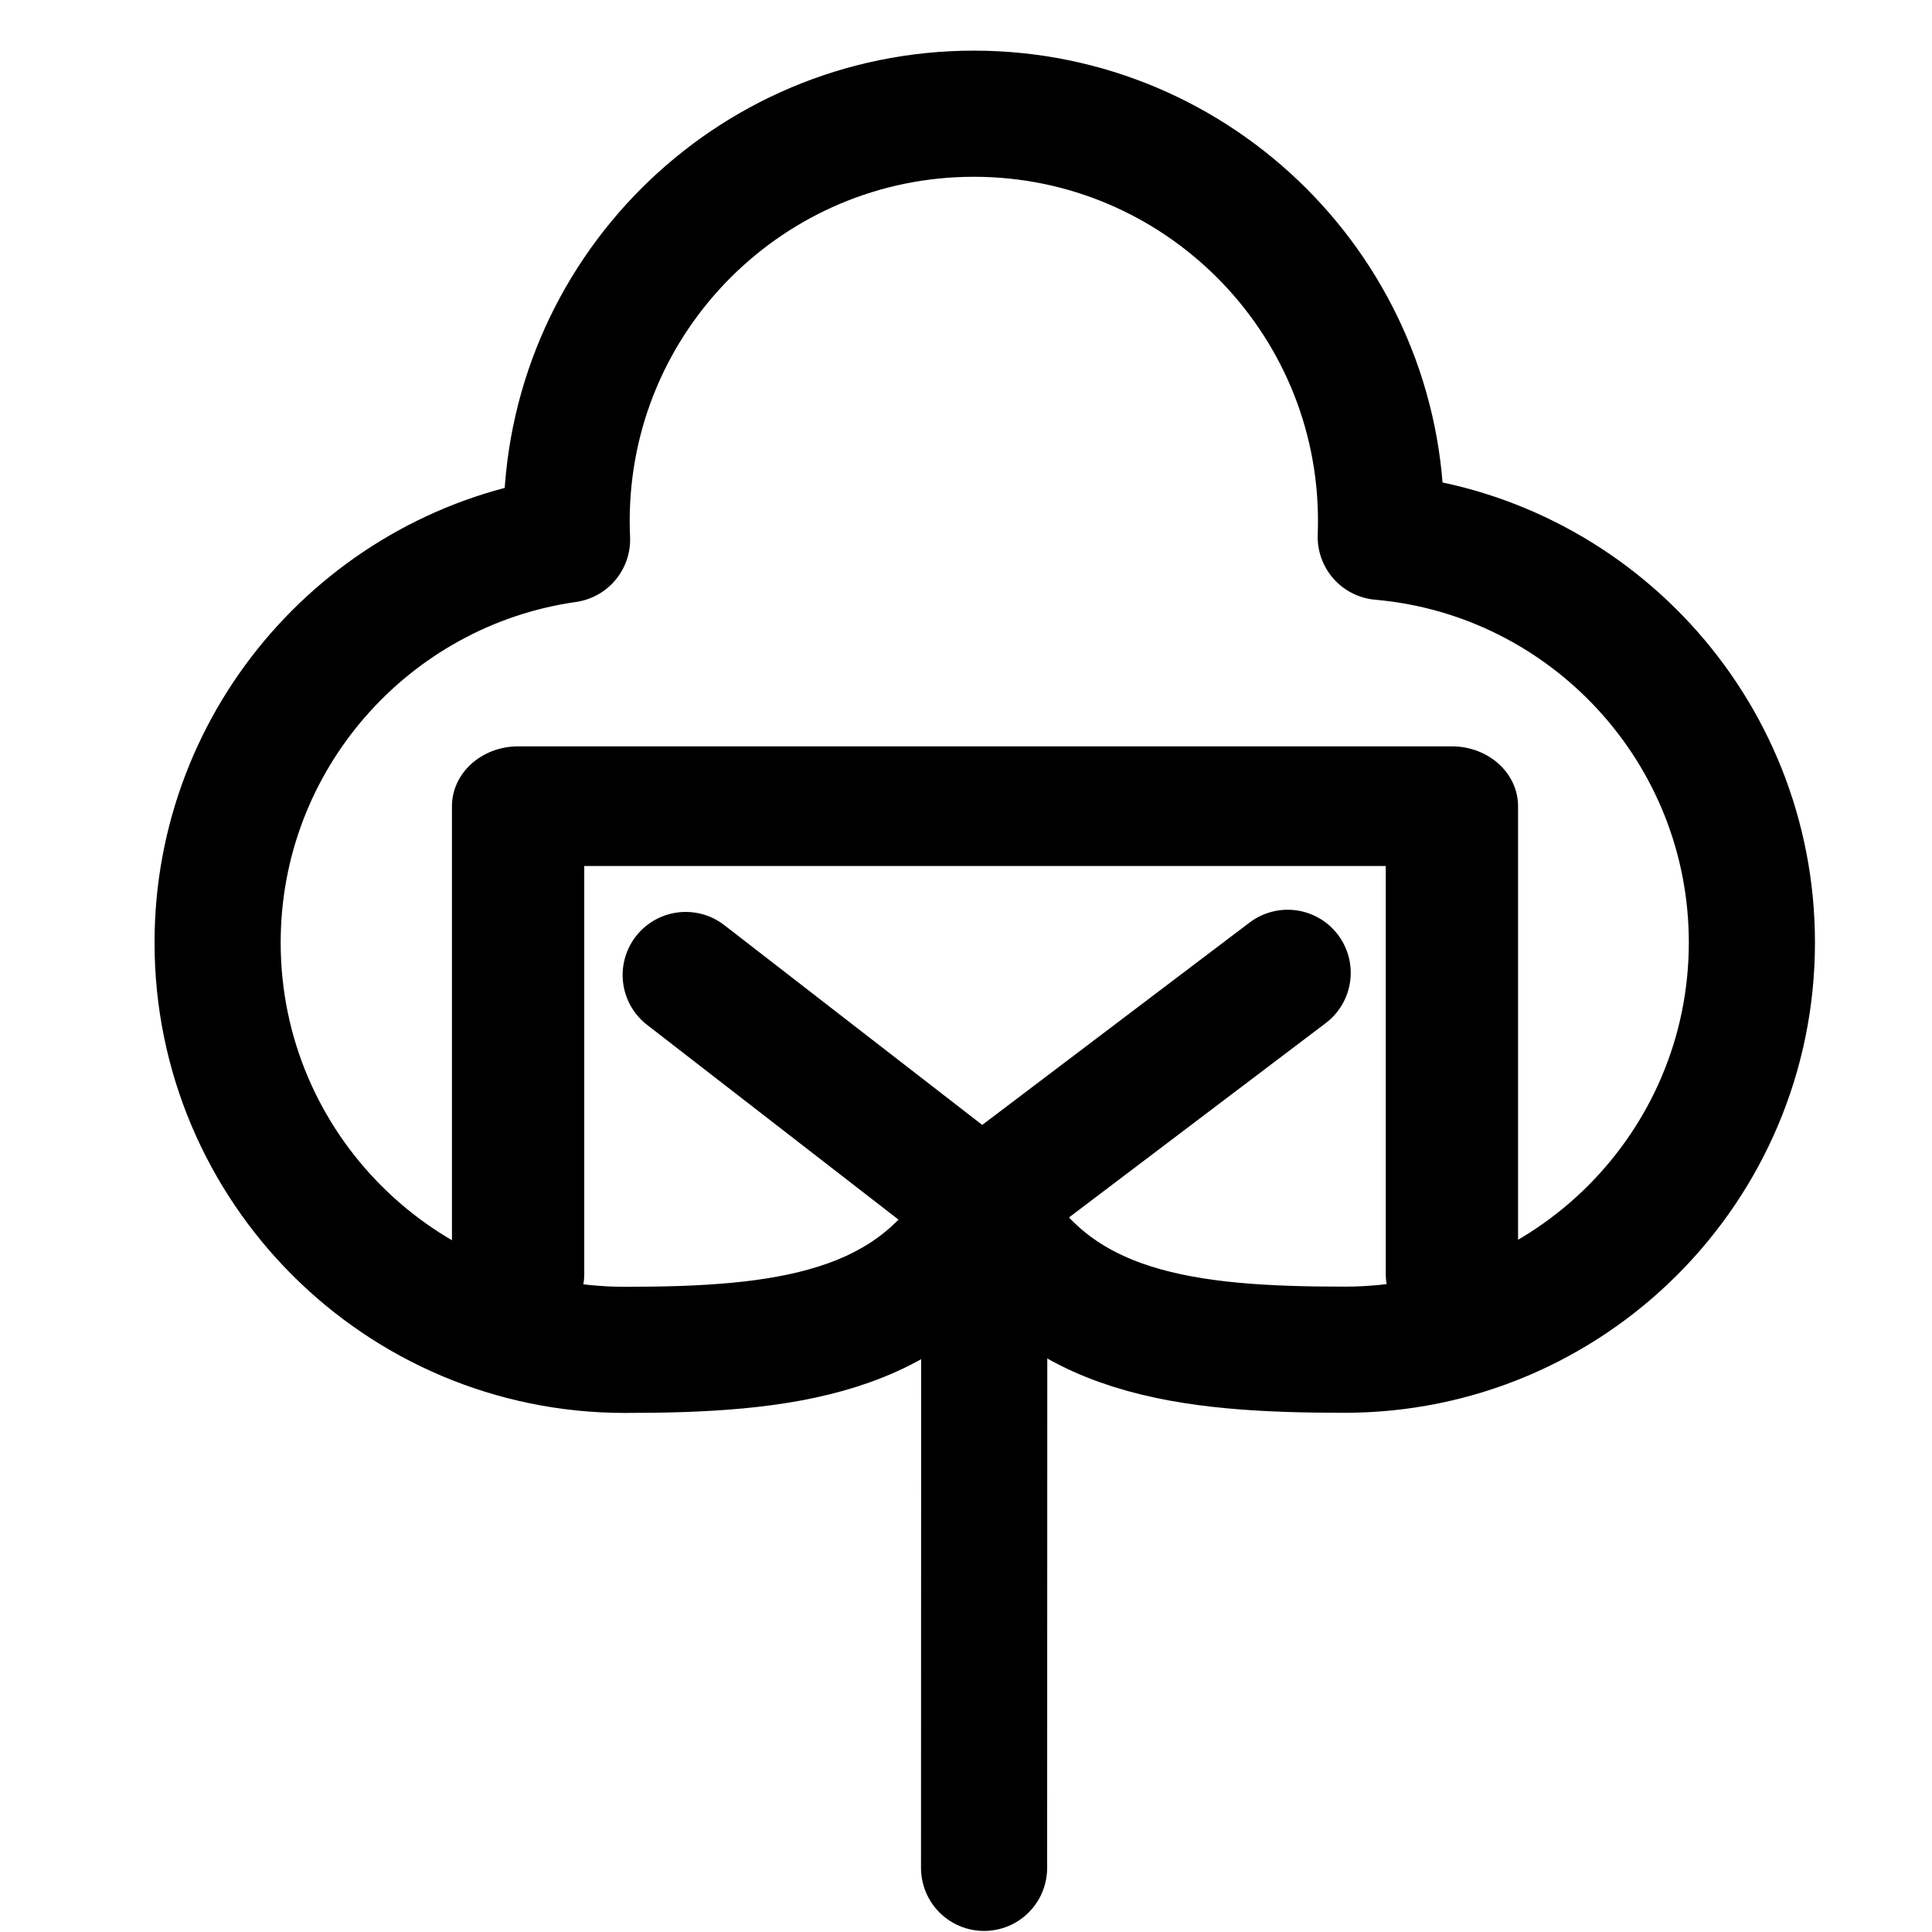
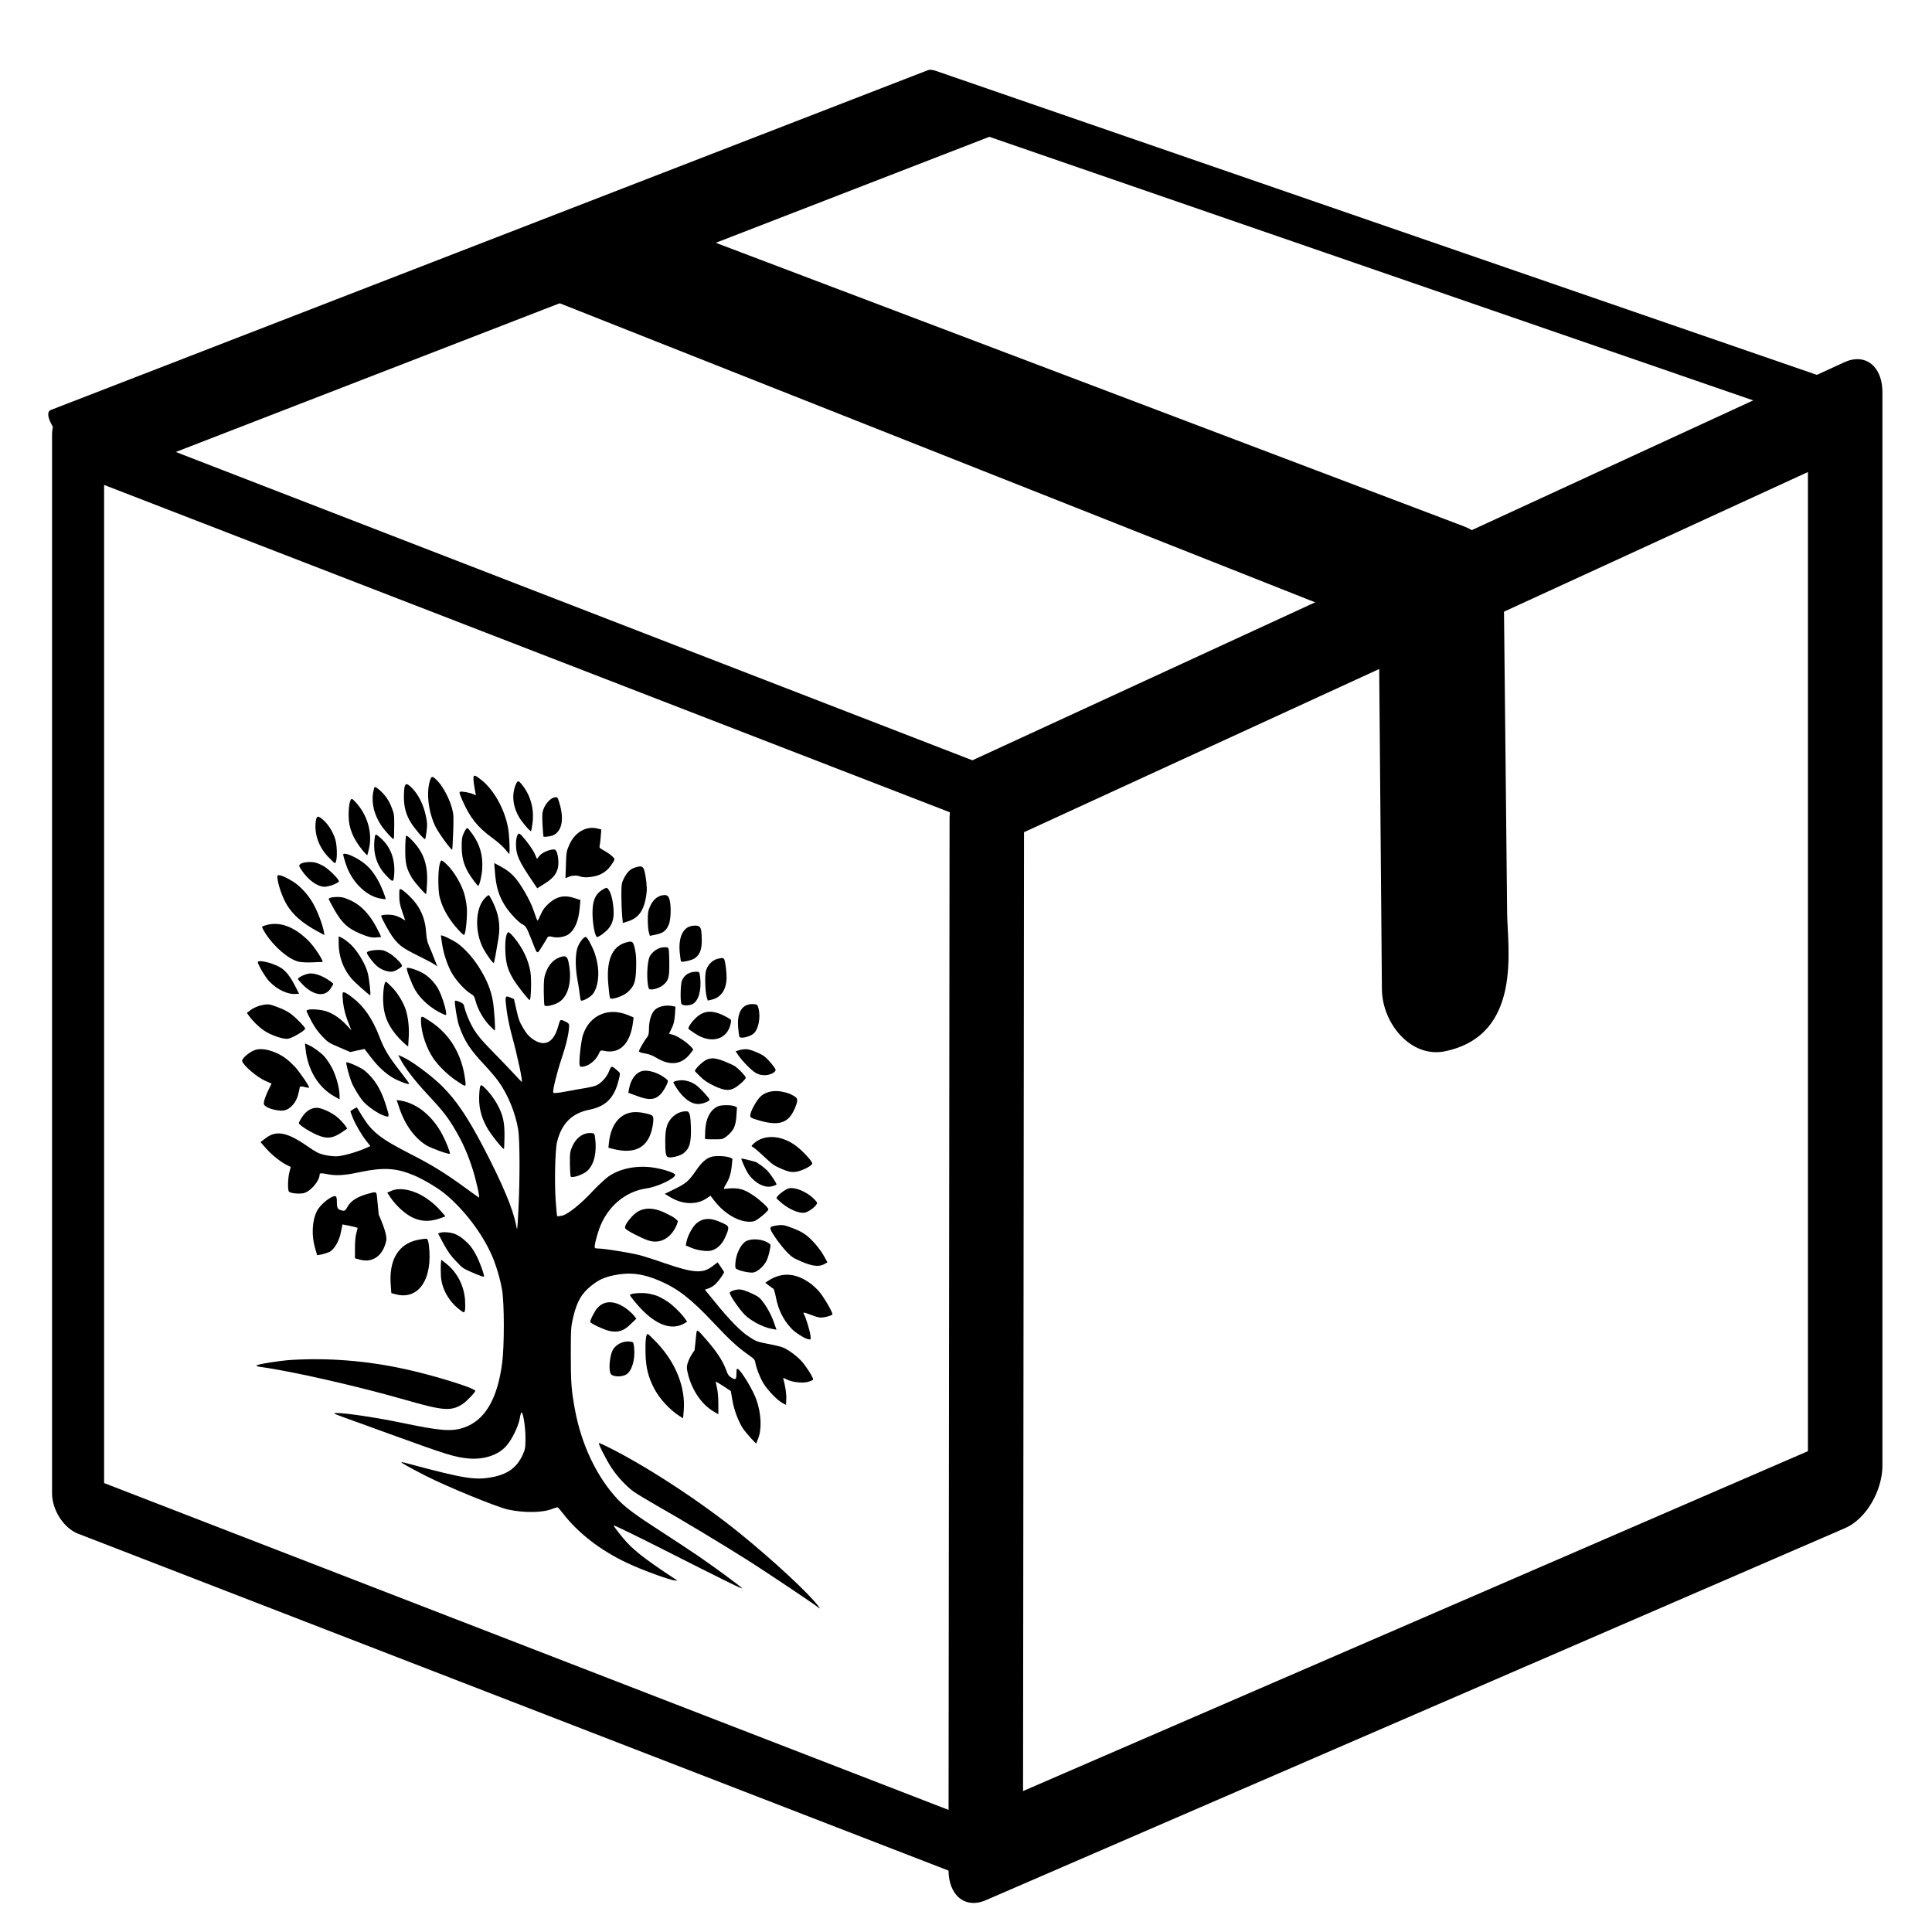
<svg xmlns="http://www.w3.org/2000/svg" width="100%" height="100%" viewBox="0 0 1080 1080" version="1.1" xml:space="preserve" style="fill-rule:evenodd;clip-rule:evenodd;stroke-linecap:round;stroke-linejoin:round;stroke-miterlimit:1.5;">
-   <g id="Logo">
-     <g transform="matrix(2.3553,0,0,2.13015,-1369.17,-1397.37)">
-       <path d="M704.282,990.406L704.282,867.558L925.911,867.558L925.911,990.406" style="fill:none;stroke:black;stroke-width:31.4px;" />
-     </g>
-     <g transform="matrix(2.74375,0,0,2.74375,-356.356,-2119.58)">
-       <path d="M330.518,1018.36C316.585,1044.62 288.956,1047.53 257.177,1047.53C211.388,1047.53 174.214,1010.36 174.214,964.568C174.214,922.773 205.186,888.156 245.41,882.435C245.354,881.177 245.325,879.913 245.325,878.642C245.325,832.854 282.499,795.679 328.288,795.679C374.076,795.679 411.251,832.854 411.251,878.642C411.251,879.732 411.23,880.818 411.188,881.898C453.542,885.62 486.806,921.226 486.806,964.539C486.806,1010.33 449.632,1047.5 403.843,1047.5C372.076,1047.5 344.455,1044.61 330.518,1018.36Z" style="fill:none;stroke:black;stroke-width:25.7px;" />
-     </g>
-     <g transform="matrix(2.74375,0,0,2.74375,-356.356,-2119.58)">
-       <path d="M269.582,971.157L330.518,1018.36" style="fill:none;stroke:black;stroke-width:25.7px;" />
-     </g>
-     <g transform="matrix(2.74375,0,0,2.74375,-357.956,-1749.98)">
-       <path d="M330.993,886.697L330.956,1018.36" style="fill:none;stroke:black;stroke-width:25.7px;" />
-     </g>
-     <g transform="matrix(-2.74375,0,0,2.74375,1456.66,-2121.62)">
-       <path d="M268.555,971.455L330.518,1018.36" style="fill:none;stroke:black;stroke-width:25.7px;" />
+   <g transform="matrix(1,0,0,1,-3390,0)">
+     <g id="Tree">
+         </g>
+     <rect id="Artboard4" x="3390" y="0" width="1080" height="1080" style="fill:none;" />
+     <g id="Artboard41">
+       <g id="box" transform="matrix(1.47231,0,0,1.47231,-1806.69,-49.0023)">
+         <g transform="matrix(0.466715,-0.493696,1.76239,1.66607,1929.61,1790.11)">
+           <path d="M3823.79,102.068L4038.75,235.098L3554.21,180.635L3349.12,38.84L3823.79,102.068Z" style="fill:none;stroke:black;stroke-width:14.49px;" />
+         </g>
+         <g transform="matrix(0.84593,0.32742,0,0.986667,510.761,-1303.13)">
+           <rect x="3603.73" y="329.644" width="407.453" height="407.453" style="fill:none;stroke:black;stroke-width:23.36px;" />
+         </g>
+         <g transform="matrix(0.800837,-0.346796,0,1,1017.89,1249.76)">
+           <path d="M4011.18,329.644L4011.18,737.098L3603.73,737.098L3604.23,338.247L4011.18,329.644Z" style="fill:none;stroke:black;stroke-width:35.32px;" />
+         </g>
+         <g transform="matrix(0.679205,0,0,0.679205,1397.4,-42.1137)">
+           <path d="M3434.04,273.358C3416.05,266.331 3486.42,226.441 3504.41,233.468L3957.6,405.229C3970.93,410.433 3979.74,423.227 3979.87,437.534L3981.78,621.376C3981.94,640.692 3990.64,689.576 3947.08,698.671C3928.17,702.619 3911.95,683.285 3911.78,663.969L3910.07,461.816L3434.04,273.358Z" />
+         </g>
+       </g>
+       <g id="Tree1" transform="matrix(-0.50569,-0.217016,0,0.634932,5091.84,932.505)">
+         <g transform="matrix(0.1,0,0,-0.1,2260,1024)">
+           <path d="M4870,8468C4809,8328 4850,8201 4975,8139C5011,8122 5043,8109 5046,8112C5048,8115 5053,8162 5057,8217C5062,8302 5060,8322 5043,8361C5019,8415 4968,8476 4929,8496C4891,8515 4891,8515 4870,8468Z" style="fill-rule:nonzero;" />
+         </g>
+         <g transform="matrix(0.1,0,0,-0.1,2260,1024)">
+           <path d="M5271,8479C5185,8417 5148,8315 5167,8190C5173,8151 5181,8116 5183,8113C5192,8104 5285,8158 5317,8192C5359,8236 5380,8288 5380,8350C5380,8405 5348,8495 5325,8504C5317,8507 5293,8496 5271,8479Z" style="fill-rule:nonzero;" />
+         </g>
+         <g transform="matrix(0.1,0,0,-0.1,2260,1024)">
+           <path d="M4413,8329C4416,8294 4422,8256 4425,8244C4431,8225 4427,8222 4370,8217C4319,8211 4279,8199 4262,8185C4256,8180 4281,8137 4323,8082C4345,8053 4392,8010 4429,7986C4492,7944 4598,7900 4637,7900C4671,7900 4728,7880 4765,7854L4803,7829L4798,7948C4794,8058 4792,8071 4759,8141C4697,8271 4571,8371 4448,8387L4407,8393L4413,8329Z" style="fill-rule:nonzero;" />
+         </g>
+         <g transform="matrix(0.1,0,0,-0.1,2260,1024)">
+           <path d="M5726,8374C5577,8328 5453,8178 5430,8015C5420,7940 5417,7830 5425,7830C5428,7830 5448,7842 5470,7856C5493,7871 5551,7892 5609,7906C5773,7945 5859,8000 5942,8124C5974,8170 5979,8184 5969,8191C5949,8203 5865,8220 5826,8220L5793,8220L5806,8272C5814,8301 5820,8339 5820,8357C5820,8396 5806,8398 5726,8374Z" style="fill-rule:nonzero;" />
+         </g>
+         <g transform="matrix(0.1,0,0,-0.1,2260,1024)">
+           <path d="M3931,8193C3912,8144 3899,8057 3906,8010C3927,7852 3988,7757 4117,7682L4169,7651L4177,7718C4181,7755 4185,7832 4185,7890C4185,7985 4182,8000 4158,8046C4120,8118 4085,8157 4026,8190C3963,8227 3945,8227 3931,8193Z" style="fill-rule:nonzero;" />
+         </g>
+         <g transform="matrix(0.1,0,0,-0.1,2260,1024)">
+           <path d="M6212,8199C6156,8171 6085,8088 6059,8020C6039,7969 6038,7952 6044,7810C6048,7725 6053,7654 6055,7652C6065,7642 6203,7745 6238,7789C6315,7886 6343,8044 6304,8166C6285,8227 6276,8230 6212,8199Z" style="fill-rule:nonzero;" />
+         </g>
+         <g transform="matrix(0.1,0,0,-0.1,2260,1024)">
+           <path d="M3651,8029C3633,7976 3638,7861 3661,7810C3689,7747 3724,7714 3803,7674L3870,7640L3881,7667C3888,7683 3893,7729 3893,7770C3894,7830 3889,7856 3868,7900C3839,7963 3793,8013 3738,8041C3684,8069 3664,8066 3651,8029Z" style="fill-rule:nonzero;" />
+         </g>
+         <g transform="matrix(0.1,0,0,-0.1,2260,1024)">
+           <path d="M6492,8039C6427,8006 6373,7938 6349,7858C6330,7797 6329,7780 6338,7718C6344,7680 6351,7646 6354,7643C6365,7632 6473,7696 6515,7737C6568,7789 6590,7851 6589,7939C6587,8061 6571,8078 6492,8039Z" style="fill-rule:nonzero;" />
+         </g>
+         <g transform="matrix(0.1,0,0,-0.1,2260,1024)">
+           <path d="M5285,8038C5220,8002 5162,7956 5142,7926L5118,7891L5087,7932C5055,7973 4951,8040 4918,8040C4895,8040 4877,7979 4882,7919C4889,7849 4931,7788 5030,7705L5115,7633L5164,7674C5320,7804 5350,7847 5350,7941C5350,7994 5334,8041 5315,8046C5310,8048 5296,8044 5285,8038Z" style="fill-rule:nonzero;" />
+         </g>
+         <g transform="matrix(0.1,0,0,-0.1,2260,1024)">
+           <path d="M6860,7903C6798,7882 6755,7848 6723,7792C6697,7748 6695,7738 6696,7638C6696,7579 6699,7528 6702,7524C6711,7516 6805,7566 6844,7601C6917,7665 6948,7755 6930,7852C6924,7881 6916,7907 6912,7911C6908,7915 6885,7912 6860,7903Z" style="fill-rule:nonzero;" />
+         </g>
+         <g transform="matrix(0.1,0,0,-0.1,2260,1024)">
+           <path d="M3303,7883C3299,7867 3296,7826 3296,7790C3297,7713 3320,7659 3375,7611C3408,7582 3518,7525 3526,7533C3528,7534 3533,7561 3538,7593C3559,7726 3508,7838 3406,7886C3337,7918 3312,7917 3303,7883Z" style="fill-rule:nonzero;" />
+         </g>
+         <g transform="matrix(0.1,0,0,-0.1,2260,1024)">
+           <path d="M4311,7875C4300,7861 4287,7827 4281,7799C4253,7671 4277,7591 4372,7498C4409,7460 4447,7430 4455,7430C4478,7430 4504,7533 4504,7625C4504,7728 4477,7793 4408,7855C4380,7880 4352,7900 4345,7900C4337,7900 4322,7889 4311,7875Z" style="fill-rule:nonzero;" />
+         </g>
+         <g transform="matrix(0.1,0,0,-0.1,2260,1024)">
+           <path d="M5833,7867C5748,7801 5715,7720 5723,7600C5727,7541 5749,7454 5766,7432C5771,7425 5846,7479 5877,7511C5929,7566 5950,7623 5950,7716C5950,7782 5946,7805 5924,7848C5910,7877 5893,7900 5887,7900C5880,7900 5856,7885 5833,7867Z" style="fill-rule:nonzero;" />
+         </g>
+         <g transform="matrix(0.1,0,0,-0.1,2260,1024)">
+           <path d="M3047,7713C3032,7686 3018,7589 3023,7541C3032,7443 3091,7361 3190,7310L3230,7289L3242,7317C3258,7357 3264,7496 3251,7540C3234,7598 3185,7657 3128,7690C3074,7720 3055,7726 3047,7713Z" style="fill-rule:nonzero;" />
+         </g>
+         <g transform="matrix(0.1,0,0,-0.1,2260,1024)">
+           <path d="M7098,7691C6985,7619 6938,7491 6974,7350C6983,7315 6992,7284 6994,7282C6996,7280 7018,7291 7042,7305C7152,7374 7200,7451 7200,7563C7200,7652 7183,7720 7161,7720C7152,7720 7123,7707 7098,7691Z" style="fill-rule:nonzero;" />
+         </g>
+         <g transform="matrix(0.1,0,0,-0.1,2260,1024)">
+           <path d="M4645,7624C4658,7503 4697,7414 4767,7348C4806,7311 4890,7271 4945,7263C4984,7258 4996,7252 5009,7227C5018,7211 5045,7166 5069,7128C5120,7047 5112,7045 5182,7165C5230,7246 5244,7260 5279,7260C5317,7260 5422,7313 5468,7355C5542,7422 5572,7493 5584,7629L5590,7693L5522,7687C5407,7678 5346,7648 5260,7561C5209,7510 5174,7463 5152,7418C5134,7380 5116,7350 5112,7350C5108,7350 5092,7381 5075,7418C5054,7465 5025,7505 4979,7552C4896,7637 4814,7678 4710,7687L4638,7693L4645,7624Z" style="fill-rule:nonzero;" />
+         </g>
+         <g transform="matrix(0.1,0,0,-0.1,2260,1024)">
+           <path d="M3662,7592C3658,7583 3655,7526 3655,7465C3655,7343 3664,7317 3724,7256C3771,7209 3871,7156 3881,7172C3909,7217 3903,7395 3872,7457C3845,7510 3775,7571 3716,7592C3672,7608 3669,7608 3662,7592Z" style="fill-rule:nonzero;" />
+         </g>
+         <g transform="matrix(0.1,0,0,-0.1,2260,1024)">
+           <path d="M6492,7579C6370,7518 6323,7426 6333,7263C6336,7211 6341,7166 6344,7163C6352,7155 6471,7222 6502,7253C6562,7314 6575,7354 6574,7478C6574,7540 6569,7595 6564,7600C6557,7607 6533,7600 6492,7579Z" style="fill-rule:nonzero;" />
+         </g>
+         <g transform="matrix(0.1,0,0,-0.1,2260,1024)">
+           <path d="M4034,7464C4022,7422 4019,7380 4022,7301C4027,7180 4042,7140 4113,7063C4164,7008 4301,6924 4311,6943C4315,6949 4323,6998 4329,7052C4354,7255 4290,7402 4138,7489C4063,7533 4054,7530 4034,7464Z" style="fill-rule:nonzero;" />
+         </g>
+         <g transform="matrix(0.1,0,0,-0.1,2260,1024)">
+           <path d="M6102,7495C6034,7464 5955,7384 5924,7315C5909,7282 5897,7233 5893,7191C5887,7124 5904,6976 5920,6950C5926,6941 5943,6946 5990,6971C6077,7017 6144,7081 6177,7148C6201,7197 6205,7219 6208,7305C6211,7416 6194,7513 6170,7517C6162,7519 6131,7509 6102,7495Z" style="fill-rule:nonzero;" />
+         </g>
+         <g transform="matrix(0.1,0,0,-0.1,2260,1024)">
+           <path d="M3314,7464C3298,7356 3333,7248 3399,7200C3446,7167 3512,7147 3522,7162C3535,7183 3531,7328 3517,7363C3489,7430 3430,7477 3343,7504C3323,7510 3321,7506 3314,7464Z" style="fill-rule:nonzero;" />
+         </g>
+         <g transform="matrix(0.1,0,0,-0.1,2260,1024)">
+           <path d="M6846,7484C6733,7443 6682,7348 6697,7207C6704,7140 6710,7138 6790,7178C6887,7227 6929,7316 6915,7440C6907,7505 6906,7506 6846,7484Z" style="fill-rule:nonzero;" />
+         </g>
+         <g transform="matrix(0.1,0,0,-0.1,2260,1024)">
+           <path d="M2670,7415C2643,7344 2668,7229 2723,7172C2765,7128 2870,7074 2880,7090C2884,7097 2891,7132 2894,7169C2908,7307 2841,7402 2708,7435C2684,7441 2679,7438 2670,7415Z" style="fill-rule:nonzero;" />
+         </g>
+         <g transform="matrix(0.1,0,0,-0.1,2260,1024)">
+           <path d="M7475,7424C7425,7406 7373,7357 7349,7305C7321,7245 7325,7090 7355,7090C7361,7090 7394,7104 7428,7121C7531,7172 7582,7272 7563,7386C7553,7442 7540,7448 7475,7424Z" style="fill-rule:nonzero;" />
+         </g>
+         <g transform="matrix(0.1,0,0,-0.1,2260,1024)">
+           <path d="M4527,7348C4485,7296 4473,7273 4454,7212C4424,7113 4443,6991 4500,6913C4527,6876 4611,6810 4631,6810C4635,6810 4641,6831 4645,6858C4648,6884 4660,6939 4671,6982C4694,7074 4695,7178 4675,7248C4658,7304 4603,7383 4578,7388C4569,7390 4547,7373 4527,7348Z" style="fill-rule:nonzero;" />
+         </g>
+         <g transform="matrix(0.1,0,0,-0.1,2260,1024)">
+           <path d="M5611,7351C5540,7262 5520,7171 5544,7045C5565,6934 5590,6816 5595,6812C5603,6803 5671,6854 5708,6895C5810,7011 5802,7226 5690,7353C5673,7373 5654,7390 5650,7390C5645,7390 5628,7372 5611,7351Z" style="fill-rule:nonzero;" />
+         </g>
+         <g transform="matrix(0.1,0,0,-0.1,2260,1024)">
+           <path d="M3002,7213C2970,7209 2969,7207 2976,7177C3009,7022 3190,6917 3367,6950C3404,6957 3438,6964 3442,6967C3452,6972 3416,7031 3368,7084C3271,7195 3164,7233 3002,7213Z" style="fill-rule:nonzero;" />
+         </g>
+         <g transform="matrix(0.1,0,0,-0.1,2260,1024)">
+           <path d="M7051,7205C6980,7189 6934,7162 6878,7105C6842,7068 6784,6973 6792,6964C6795,6962 6823,6955 6856,6949C7013,6920 7169,6992 7231,7124C7247,7158 7260,7190 7260,7196C7260,7221 7149,7226 7051,7205Z" style="fill-rule:nonzero;" />
+         </g>
+         <g transform="matrix(0.1,0,0,-0.1,2260,1024)">
+           <path d="M4771,7108C4725,6961 4767,6802 4877,6711C4930,6667 5027,6617 5035,6630C5039,6636 5042,6691 5043,6753C5043,6847 5040,6874 5021,6922C4991,6998 4942,7060 4876,7104C4807,7150 4785,7150 4771,7108Z" style="fill-rule:nonzero;" />
+         </g>
+         <g transform="matrix(0.1,0,0,-0.1,2260,1024)">
+           <path d="M5369,7111C5272,7050 5211,6967 5190,6869C5177,6811 5184,6620 5199,6620C5217,6620 5334,6699 5377,6740C5442,6803 5463,6855 5468,6965C5472,7062 5456,7133 5430,7138C5422,7139 5394,7127 5369,7111Z" style="fill-rule:nonzero;" />
+         </g>
+         <g transform="matrix(0.1,0,0,-0.1,2260,1024)">
+           <path d="M3593,7039C3598,6985 3607,6949 3629,6908L3658,6851L3616,6856C3556,6865 3426,6835 3391,6804C3389,6803 3408,6775 3433,6743C3525,6623 3652,6570 3797,6591C3842,6597 3878,6596 3925,6586C3972,6576 3990,6576 3990,6584C3990,6596 3928,6702 3899,6739C3886,6755 3880,6779 3880,6815C3880,6888 3856,6959 3816,7006C3779,7049 3695,7093 3626,7106L3587,7113L3593,7039Z" style="fill-rule:nonzero;" />
+         </g>
+         <g transform="matrix(0.1,0,0,-0.1,2260,1024)">
+           <path d="M6536,7085C6414,7035 6355,6955 6343,6825C6339,6772 6330,6745 6310,6715C6294,6693 6268,6650 6251,6621L6219,6567L6247,6574C6262,6578 6345,6585 6430,6589C6605,6599 6639,6607 6707,6654C6748,6682 6838,6782 6840,6801C6840,6810 6772,6838 6717,6851C6691,6857 6648,6860 6621,6857L6574,6851L6607,6917C6634,6971 6640,6994 6640,7046C6640,7106 6639,7110 6618,7110C6605,7110 6568,7099 6536,7085Z" style="fill-rule:nonzero;" />
+         </g>
+         <g transform="matrix(0.1,0,0,-0.1,2260,1024)">
+           <path d="M7469,7020C7421,7012 7348,6983 7317,6958C7300,6945 7303,6941 7359,6901C7392,6878 7441,6852 7466,6843C7546,6816 7651,6841 7724,6906C7751,6929 7751,6932 7736,6949C7712,6976 7613,7017 7560,7022C7535,7025 7494,7024 7469,7020Z" style="fill-rule:nonzero;" />
+         </g>
+         <g transform="matrix(0.1,0,0,-0.1,2260,1024)">
+           <path d="M2599,7010C2556,6997 2480,6949 2480,6935C2480,6912 2549,6863 2606,6845C2643,6833 2675,6830 2705,6834C2753,6842 2849,6887 2894,6924L2922,6948L2879,6973C2855,6987 2817,7003 2795,7009C2749,7021 2638,7022 2599,7010Z" style="fill-rule:nonzero;" />
+         </g>
+         <g transform="matrix(0.1,0,0,-0.1,2260,1024)">
+           <path d="M4056,6818C4086,6615 4204,6482 4379,6454C4413,6449 4420,6442 4436,6406C4462,6349 4535,6273 4593,6244C4634,6223 4641,6222 4646,6235C4657,6263 4631,6456 4609,6516C4536,6716 4326,6859 4107,6860L4050,6860L4056,6818Z" style="fill-rule:nonzero;" />
+         </g>
+         <g transform="matrix(0.1,0,0,-0.1,2260,1024)">
+           <path d="M5986,6845C5897,6820 5808,6768 5740,6700C5668,6629 5628,6562 5607,6479C5591,6419 5574,6220 5585,6220C5588,6220 5616,6232 5647,6247C5711,6279 5772,6343 5795,6405C5811,6445 5815,6449 5856,6455C5913,6463 6005,6511 6052,6557C6102,6605 6148,6695 6165,6777C6173,6815 6180,6848 6180,6853C6180,6865 6039,6859 5986,6845Z" style="fill-rule:nonzero;" />
+         </g>
+         <g transform="matrix(0.1,0,0,-0.1,2260,1024)">
+           <path d="M7143,6819C7049,6810 6964,6764 6894,6684C6863,6649 6839,6617 6842,6614C6845,6612 6874,6600 6906,6588C6953,6570 6987,6566 7070,6565C7213,6565 7271,6588 7358,6678C7392,6714 7420,6747 7420,6752C7420,6767 7312,6812 7257,6819C7228,6822 7177,6823 7143,6819Z" style="fill-rule:nonzero;" />
+         </g>
+         <g transform="matrix(0.1,0,0,-0.1,2260,1024)">
+           <path d="M2925,6813C2873,6799 2810,6766 2810,6753C2810,6745 2840,6708 2878,6671C2969,6579 3027,6557 3160,6562C3231,6565 3269,6572 3310,6590C3340,6603 3368,6616 3372,6619C3376,6623 3353,6656 3320,6692C3233,6788 3176,6814 3045,6817C2990,6818 2936,6816 2925,6813Z" style="fill-rule:nonzero;" />
+         </g>
+         <g transform="matrix(0.1,0,0,-0.1,2260,1024)">
+           <path d="M2268,6773C2232,6767 2232,6747 2269,6666C2340,6510 2449,6447 2688,6425C2755,6419 2760,6420 2760,6438C2760,6475 2686,6605 2638,6653C2580,6711 2489,6755 2400,6769C2334,6780 2317,6780 2268,6773Z" style="fill-rule:nonzero;" />
+         </g>
+         <g transform="matrix(0.1,0,0,-0.1,2260,1024)">
+           <path d="M7812,6769C7733,6756 7651,6713 7595,6655C7547,6606 7489,6506 7474,6446L7467,6417L7546,6424C7713,6439 7817,6476 7886,6545C7930,6590 7975,6674 7985,6731C7991,6763 7989,6768 7968,6773C7938,6782 7878,6780 7812,6769Z" style="fill-rule:nonzero;" />
+         </g>
+         <g transform="matrix(0.1,0,0,-0.1,2260,1024)">
+           <path d="M4777,6563C4762,6559 4760,6551 4765,6512C4776,6433 4800,6351 4850,6215C4903,6068 4948,5905 4937,5894C4933,5890 4875,5914 4807,5948C4740,5981 4633,6033 4569,6063C4472,6110 4445,6128 4399,6178C4366,6213 4334,6261 4321,6294C4296,6354 4293,6355 4223,6329C4196,6319 4196,6320 4214,6255C4262,6080 4356,5972 4540,5880C4732,5784 4846,5654 4896,5475C4918,5395 4926,5098 4910,4941C4904,4877 4897,4823 4895,4822C4893,4820 4867,4831 4838,4846C4773,4881 4627,5025 4497,5182C4443,5246 4369,5326 4333,5360C4213,5470 4038,5561 3861,5606C3754,5634 3590,5650 3590,5632C3590,5600 3785,5459 3909,5403C4145,5295 4344,5091 4430,4868C4463,4783 4487,4693 4478,4685C4475,4682 4454,4687 4431,4695C4379,4713 4093,4775 3990,4789C3949,4795 3821,4807 3705,4814C3388,4836 3285,4865 3180,4966L3121,5022L3086,4993C3066,4978 3050,4963 3050,4959C3050,4948 3108,4863 3141,4826C3159,4805 3194,4775 3218,4760L3262,4733L3149,4661C2984,4556 2867,4501 2772,4485C2689,4470 2689,4470 2497,4506C2413,4521 2389,4522 2328,4512C2290,4505 2235,4489 2206,4475C2150,4449 2056,4364 2066,4349C2069,4344 2095,4326 2123,4310C2183,4276 2303,4246 2360,4252C2385,4254 2398,4252 2396,4245C2374,4197 2359,4122 2362,4078L2365,4025L2405,4028C2460,4032 2567,4084 2613,4128C2652,4165 2692,4233 2704,4281C2709,4305 2718,4310 2787,4325C2904,4351 2988,4384 3170,4476C3418,4601 3561,4640 3765,4640C3947,4640 4094,4604 4265,4517C4376,4461 4436,4418 4519,4337C4626,4232 4677,4144 4718,3991C4742,3900 4744,3881 4744,3655C4744,3411 4738,3344 4699,3189C4628,2902 4456,2674 4223,2556C4141,2515 4015,2484 3755,2440C3623,2417 3436,2383 3340,2364C3174,2331 2861,2254 2851,2245C2843,2236 3010,2244 3755,2290C4012,2306 4264,2317 4269,2313C4275,2309 4243,2285 4168,2238C4061,2172 3945,2138 3605,2075L3565,2067L3594,2059C3652,2043 3958,2027 4120,2033C4413,2042 4661,2110 4830,2226C4857,2245 4884,2260 4889,2260C4894,2260 4920,2245 4948,2227C5050,2157 5264,2082 5440,2053C5567,2032 6118,2024 6347,2039C6539,2052 6622,2061 6616,2067C6614,2070 6581,2076 6543,2080C5912,2161 5798,2186 5602,2284C5437,2367 5339,2459 5276,2590C5248,2649 5245,2664 5245,2750C5245,2842 5269,2960 5288,2960C5293,2960 5302,2933 5308,2900C5325,2822 5396,2680 5460,2603C5547,2496 5700,2403 5866,2356C6022,2313 6105,2305 6770,2270C6982,2259 7202,2248 7260,2244C7318,2241 7363,2240 7360,2243C7338,2266 6944,2357 6615,2415C6185,2490 6060,2525 5924,2609C5694,2751 5555,2985 5503,3320C5478,3477 5478,3857 5504,3965C5524,4054 5572,4165 5619,4233C5727,4390 5928,4531 6139,4596C6216,4620 6370,4640 6475,4640C6673,4639 6812,4598 7078,4463C7253,4373 7345,4338 7453,4320C7496,4312 7520,4303 7520,4295C7520,4234 7622,4105 7700,4065C7753,4039 7845,4015 7860,4025C7875,4034 7872,4139 7855,4196C7847,4223 7840,4246 7840,4248C7840,4249 7855,4250 7873,4250C7938,4251 8043,4280 8108,4316L8174,4353L8113,4411C8000,4517 7881,4540 7670,4497C7559,4474 7537,4472 7471,4481C7430,4487 7367,4503 7331,4516C7263,4542 7118,4624 7017,4693L6960,4733L6997,4758C7053,4794 7117,4859 7151,4911C7167,4936 7180,4960 7180,4963C7180,4966 7164,4981 7145,4996L7110,5023L7052,4968C6942,4863 6851,4837 6519,4815C6273,4799 6135,4778 5913,4725C5833,4706 5764,4690 5760,4690C5746,4690 5789,4829 5829,4916C5883,5031 5933,5105 6014,5189C6102,5280 6157,5317 6335,5408C6472,5478 6581,5554 6628,5612L6652,5640L6608,5640C6508,5640 6285,5585 6165,5531C6008,5459 5885,5356 5710,5150C5497,4897 5382,4718 5348,4585C5336,4536 5335,4540 5324,4720C5306,4991 5307,5349 5325,5434C5354,5571 5441,5710 5547,5789C5579,5813 5646,5852 5695,5877C5861,5961 5921,6014 5980,6129C6002,6173 6033,6317 6024,6332C6021,6336 5999,6340 5974,6340C5940,6340 5928,6336 5924,6323C5908,6268 5861,6195 5814,6150C5773,6111 5726,6083 5622,6034C5547,5999 5441,5947 5388,5920C5335,5892 5289,5870 5287,5870C5271,5870 5330,6073 5399,6251C5423,6314 5446,6398 5455,6455C5473,6565 5471,6570 5409,6570L5372,6570L5345,6484C5323,6411 5311,6390 5271,6350C5235,6314 5212,6300 5172,6290C5038,6258 4936,6331 4884,6495C4863,6563 4861,6565 4829,6567C4810,6567 4787,6566 4777,6563Z" style="fill-rule:nonzero;" />
+         </g>
+         <g transform="matrix(0.1,0,0,-0.1,2260,1024)">
+           <path d="M3343,6496C3299,6482 3210,6433 3210,6424C3210,6412 3258,6377 3309,6353C3397,6311 3491,6328 3575,6401C3594,6418 3610,6436 3610,6440C3610,6445 3584,6461 3553,6475C3486,6507 3402,6516 3343,6496Z" style="fill-rule:nonzero;" />
+         </g>
+         <g transform="matrix(0.1,0,0,-0.1,2260,1024)">
+           <path d="M6712,6495C6659,6480 6610,6454 6610,6440C6610,6428 6676,6373 6711,6355C6753,6333 6827,6326 6875,6339C6922,6351 7002,6407 6998,6424C6992,6444 6866,6499 6815,6505C6786,6508 6743,6504 6712,6495Z" style="fill-rule:nonzero;" />
+         </g>
+         <g transform="matrix(0.1,0,0,-0.1,2260,1024)">
+           <path d="M2913,6386C2916,6336 2926,6297 2943,6263C2967,6217 3035,6144 3076,6122C3093,6113 3249,6060 3259,6060C3261,6060 3260,6095 3258,6138C3251,6246 3200,6340 3115,6398C3077,6423 2970,6460 2934,6460L2907,6460L2913,6386Z" style="fill-rule:nonzero;" />
+         </g>
+         <g transform="matrix(0.1,0,0,-0.1,2260,1024)">
+           <path d="M3721,6450C3697,6445 3675,6438 3672,6435C3662,6425 3718,6322 3756,6281C3815,6214 3884,6187 4005,6182L4108,6177L4099,6220C4078,6311 4021,6388 3947,6425C3887,6454 3791,6464 3721,6450Z" style="fill-rule:nonzero;" />
+         </g>
+         <g transform="matrix(0.1,0,0,-0.1,2260,1024)">
+           <path d="M6347,6449C6290,6436 6236,6405 6205,6368C6173,6330 6133,6249 6124,6202C6118,6171 6119,6170 6151,6170C6281,6171 6399,6211 6464,6276C6502,6315 6566,6427 6556,6438C6537,6456 6407,6463 6347,6449Z" style="fill-rule:nonzero;" />
+         </g>
+         <g transform="matrix(0.1,0,0,-0.1,2260,1024)">
+           <path d="M7185,6437C7106,6408 7013,6318 6988,6245C6971,6196 6952,6060 6962,6060C6982,6060 7133,6116 7167,6136C7259,6189 7310,6283 7310,6397L7310,6460L7278,6459C7260,6459 7218,6449 7185,6437Z" style="fill-rule:nonzero;" />
+         </g>
+         <g transform="matrix(0.1,0,0,-0.1,2260,1024)">
+           <path d="M2262,6345C2190,6329 2075,6270 2075,6250C2075,6228 2204,6134 2268,6109C2312,6091 2345,6086 2415,6086C2498,6086 2513,6090 2608,6128C2664,6151 2720,6170 2732,6170C2752,6170 2750,6174 2715,6211C2601,6327 2419,6381 2262,6345Z" style="fill-rule:nonzero;" />
+         </g>
+         <g transform="matrix(0.1,0,0,-0.1,2260,1024)">
+           <path d="M7765,6346C7726,6339 7667,6319 7634,6302C7566,6268 7468,6178 7491,6172C7499,6170 7550,6151 7605,6130C7660,6109 7728,6089 7755,6085C7868,6070 8025,6124 8120,6210C8156,6244 8162,6253 8150,6261C8026,6343 7899,6371 7765,6346Z" style="fill-rule:nonzero;" />
+         </g>
+         <g transform="matrix(0.1,0,0,-0.1,2260,1024)">
+           <path d="M3428,6213C3422,6198 3416,6140 3416,6085C3415,5969 3433,5918 3495,5856C3532,5818 3640,5760 3671,5760C3693,5760 3700,5789 3700,5892C3700,5956 3694,5994 3680,6034C3647,6121 3556,6206 3463,6234C3444,6240 3438,6236 3428,6213Z" style="fill-rule:nonzero;" />
+         </g>
+         <g transform="matrix(0.1,0,0,-0.1,2260,1024)">
+           <path d="M6724,6215C6664,6188 6599,6128 6571,6072C6542,6015 6528,5919 6536,5830L6542,5752L6569,5760C6584,5764 6616,5778 6640,5790C6758,5850 6811,5927 6818,6050C6823,6134 6805,6240 6787,6239C6780,6239 6752,6228 6724,6215Z" style="fill-rule:nonzero;" />
+         </g>
+         <g transform="matrix(0.1,0,0,-0.1,2260,1024)">
+           <path d="M3833,6054C3830,6044 3832,6010 3839,5977C3881,5775 4027,5659 4282,5624L4328,5618L4323,5661C4300,5850 4177,5994 4000,6043C3970,6052 3921,6061 3892,6065C3848,6070 3839,6068 3833,6054Z" style="fill-rule:nonzero;" />
+         </g>
+         <g transform="matrix(0.1,0,0,-0.1,2260,1024)">
+           <path d="M6306,6059C6083,6022 5945,5887 5911,5671C5902,5611 5898,5612 6016,5635C6103,5652 6203,5695 6261,5741C6340,5803 6400,5927 6400,6026C6400,6075 6400,6075 6306,6059Z" style="fill-rule:nonzero;" />
+         </g>
+         <g transform="matrix(0.1,0,0,-0.1,2260,1024)">
+           <path d="M2643,6040C2620,6035 2587,6024 2568,6015C2535,5998 2470,5942 2470,5930C2470,5926 2493,5911 2521,5896C2605,5849 2722,5861 2789,5923C2814,5946 2864,6020 2858,6025C2855,6029 2702,6051 2692,6049C2688,6048 2666,6044 2643,6040Z" style="fill-rule:nonzero;" />
+         </g>
+         <g transform="matrix(0.1,0,0,-0.1,2260,1024)">
+           <path d="M7428,6038C7396,6032 7370,6025 7370,6021C7370,6017 7384,5993 7401,5967C7463,5873 7585,5844 7701,5896C7734,5911 7760,5926 7760,5931C7760,5944 7684,5999 7638,6020C7582,6045 7502,6051 7428,6038Z" style="fill-rule:nonzero;" />
+         </g>
+         <g transform="matrix(0.1,0,0,-0.1,2260,1024)">
+           <path d="M2964,5930C2973,5855 2991,5801 3031,5737C3048,5710 3056,5690 3048,5693C2899,5758 2840,5768 2727,5746C2653,5732 2560,5695 2560,5680C2560,5663 2687,5537 2722,5519C2852,5453 3032,5466 3155,5550L3200,5581L3247,5540C3353,5447 3508,5398 3640,5416L3705,5425L3600,5502C3472,5595 3439,5629 3362,5745C3300,5839 3249,5893 3190,5927C3146,5953 3027,5990 2988,5990L2957,5990L2964,5930Z" style="fill-rule:nonzero;" />
+         </g>
+         <g transform="matrix(0.1,0,0,-0.1,2260,1024)">
+           <path d="M7161,5974C7030,5939 6939,5865 6860,5731C6806,5637 6761,5593 6632,5505C6576,5467 6530,5432 6530,5429C6530,5417 6646,5411 6710,5419C6799,5431 6875,5462 6956,5518L7024,5566L7103,5526L7182,5485L7304,5485C7421,5485 7428,5486 7493,5518C7540,5542 7575,5568 7612,5611C7641,5644 7665,5676 7665,5682C7665,5698 7586,5727 7496,5746C7408,5765 7310,5752 7227,5710L7169,5681L7191,5716C7232,5783 7252,5833 7262,5897C7267,5932 7269,5968 7266,5976C7259,5993 7231,5993 7161,5974Z" style="fill-rule:nonzero;" />
+         </g>
+         <g transform="matrix(0.1,0,0,-0.1,2260,1024)">
+           <path d="M2076,5952C2049,5942 2025,5929 2022,5922C2016,5903 2108,5813 2158,5788C2218,5759 2321,5758 2408,5784C2442,5795 2470,5806 2470,5809C2470,5830 2369,5926 2326,5946C2262,5976 2150,5978 2076,5952Z" style="fill-rule:nonzero;" />
+         </g>
+         <g transform="matrix(0.1,0,0,-0.1,2260,1024)">
+           <path d="M7928,5960C7880,5946 7836,5913 7791,5858L7748,5805L7781,5792C7873,5754 7988,5758 8077,5801C8123,5823 8216,5919 8203,5931C8171,5961 7994,5980 7928,5960Z" style="fill-rule:nonzero;" />
+         </g>
+         <g transform="matrix(0.1,0,0,-0.1,2260,1024)">
+           <path d="M4474,5645C4455,5515 4494,5395 4580,5317C4632,5270 4735,5211 4745,5222C4749,5226 4753,5275 4754,5332C4755,5424 4752,5441 4728,5492C4683,5589 4599,5663 4508,5685C4483,5691 4481,5690 4474,5645Z" style="fill-rule:nonzero;" />
+         </g>
+         <g transform="matrix(0.1,0,0,-0.1,2260,1024)">
+           <path d="M5659,5660C5628,5644 5582,5608 5557,5580C5493,5509 5475,5450 5477,5322C5478,5265 5481,5216 5483,5213C5494,5203 5628,5291 5669,5335C5741,5413 5766,5495 5755,5616C5746,5702 5743,5704 5659,5660Z" style="fill-rule:nonzero;" />
+         </g>
+         <g transform="matrix(0.1,0,0,-0.1,2260,1024)">
+           <path d="M2140,5595C2070,5575 1988,5526 1943,5476L1907,5437L1936,5413C1996,5365 2066,5346 2185,5345C2288,5345 2299,5347 2360,5376C2396,5394 2453,5432 2487,5461C2559,5524 2558,5528 2460,5573C2405,5598 2380,5603 2295,5606C2225,5609 2178,5605 2140,5595Z" style="fill-rule:nonzero;" />
+         </g>
+         <g transform="matrix(0.1,0,0,-0.1,2260,1024)">
+           <path d="M7833,5595C7771,5578 7680,5533 7680,5521C7680,5504 7825,5387 7870,5367C7925,5342 8064,5333 8138,5349C8195,5361 8262,5390 8300,5420L8325,5439L8276,5485C8249,5510 8194,5547 8153,5567C8087,5600 8071,5603 7982,5606C7917,5609 7868,5605 7833,5595Z" style="fill-rule:nonzero;" />
+         </g>
+         <g transform="matrix(0.1,0,0,-0.1,2260,1024)">
+           <path d="M2554,5383C2533,5379 2532,5378 2546,5319C2554,5286 2569,5241 2581,5219C2609,5164 2676,5093 2722,5069C2766,5046 2908,5024 2922,5038C2928,5044 2927,5073 2920,5114C2906,5189 2853,5282 2802,5319C2734,5367 2620,5397 2554,5383Z" style="fill-rule:nonzero;" />
+         </g>
+         <g transform="matrix(0.1,0,0,-0.1,2260,1024)">
+           <path d="M3022,5383C2993,5377 2997,5354 3040,5265C3073,5197 3124,5140 3186,5104C3235,5075 3343,5050 3419,5050L3473,5050L3466,5081C3455,5138 3400,5238 3355,5285C3291,5350 3215,5383 3120,5386C3079,5387 3034,5386 3022,5383Z" style="fill-rule:nonzero;" />
+         </g>
+         <g transform="matrix(0.1,0,0,-0.1,2260,1024)">
+           <path d="M7023,5376C6915,5341 6844,5275 6791,5159C6744,5057 6744,5056 6817,5052C6880,5049 6981,5070 7033,5096C7073,5117 7139,5179 7165,5220C7193,5264 7233,5371 7225,5379C7212,5391 7064,5389 7023,5376Z" style="fill-rule:nonzero;" />
+         </g>
+         <g transform="matrix(0.1,0,0,-0.1,2260,1024)">
+           <path d="M7542,5374C7475,5356 7458,5347 7408,5302C7349,5249 7300,5138 7300,5057L7300,5028L7363,5035C7536,5054 7653,5169 7676,5343L7683,5390L7639,5389C7615,5389 7571,5382 7542,5374Z" style="fill-rule:nonzero;" />
+         </g>
+         <g transform="matrix(0.1,0,0,-0.1,2260,1024)">
+           <path d="M3602,5250C3584,5246 3566,5239 3562,5236C3559,5232 3568,5204 3584,5174C3652,5044 3767,4961 3891,4952C3968,4947 4120,4957 4140,4970C4156,4980 4129,5028 4063,5107C3977,5210 3861,5261 3716,5259C3672,5258 3620,5254 3602,5250Z" style="fill-rule:nonzero;" />
+         </g>
+         <g transform="matrix(0.1,0,0,-0.1,2260,1024)">
+           <path d="M6359,5236C6278,5208 6214,5165 6163,5105C6121,5056 6073,4974 6081,4966C6093,4954 6282,4944 6339,4951C6466,4969 6574,5048 6636,5171L6669,5238L6619,5249C6535,5267 6433,5262 6359,5236Z" style="fill-rule:nonzero;" />
+         </g>
+         <g transform="matrix(0.1,0,0,-0.1,2260,1024)">
+           <path d="M2094,5186C2066,5179 2023,5162 1999,5148C1946,5117 1847,5015 1852,4997C1855,4991 1887,4969 1924,4950C1984,4920 2002,4915 2086,4912C2174,4908 2180,4906 2166,4891C2145,4867 2103,4772 2095,4729C2089,4695 2090,4693 2118,4687C2157,4679 2264,4696 2304,4717C2394,4762 2451,4833 2477,4935C2487,4971 2499,5000 2505,5000C2510,5000 2533,5005 2555,5011L2594,5022L2560,5052C2409,5181 2255,5225 2094,5186Z" style="fill-rule:nonzero;" />
+         </g>
+         <g transform="matrix(0.1,0,0,-0.1,2260,1024)">
+           <path d="M7891,5184C7861,5176 7816,5158 7791,5145C7737,5115 7628,5025 7637,5016C7640,5013 7665,5007 7692,5004C7721,5000 7740,4992 7740,4985C7740,4978 7749,4943 7760,4907C7784,4829 7848,4753 7915,4720C7965,4696 8069,4678 8112,4687C8138,4692 8140,4696 8135,4724C8132,4741 8112,4790 8091,4833L8052,4910L8114,4910C8209,4910 8363,4961 8377,4997C8384,5015 8302,5100 8240,5140C8154,5195 8003,5214 7891,5184Z" style="fill-rule:nonzero;" />
+         </g>
+         <g transform="matrix(0.1,0,0,-0.1,2260,1024)">
+           <path d="M2662,4868C2612,4851 2537,4779 2502,4711L2470,4651L2527,4640C2616,4621 2754,4632 2820,4662C2885,4692 2990,4779 2987,4800C2986,4808 2958,4828 2926,4845C2875,4871 2854,4875 2781,4877C2734,4878 2680,4874 2662,4868Z" style="fill-rule:nonzero;" />
+         </g>
+         <g transform="matrix(0.1,0,0,-0.1,2260,1024)">
+           <path d="M7315,4859C7288,4849 7254,4831 7240,4820L7215,4800L7260,4760C7372,4659 7437,4630 7547,4630C7636,4630 7750,4650 7750,4665C7750,4672 7732,4705 7709,4739C7667,4802 7611,4848 7551,4868C7497,4887 7373,4882 7315,4859Z" style="fill-rule:nonzero;" />
+         </g>
+         <g transform="matrix(0.1,0,0,-0.1,2260,1024)">
+           <path d="M3686,4489C3626,4480 3525,4437 3481,4402L3458,4383L3496,4353C3630,4248 3800,4238 3971,4325C4024,4352 4089,4394 4090,4402C4090,4418 3953,4473 3881,4486C3796,4501 3771,4501 3686,4489Z" style="fill-rule:nonzero;" />
+         </g>
+         <g transform="matrix(0.1,0,0,-0.1,2260,1024)">
+           <path d="M6345,4486C6271,4471 6225,4454 6166,4419L6130,4398L6175,4369C6315,4280 6429,4249 6542,4269C6612,4281 6691,4317 6739,4358L6773,4387L6725,4420C6631,4485 6477,4511 6345,4486Z" style="fill-rule:nonzero;" />
+         </g>
+         <g transform="matrix(0.1,0,0,-0.1,2260,1024)">
+           <path d="M6886,4308C6883,4284 6878,4241 6874,4213L6867,4160C6867,4160 6768,4025 6784,3961C6820,3814 6935,3710 7080,3693L7130,3687L7130,3778C7130,3835 7124,3887 7114,3916C7106,3941 7100,3963 7102,3965C7104,3966 7142,3961 7187,3953L7268,3938L7285,3865C7303,3781 7358,3688 7411,3647C7430,3634 7468,3611 7496,3596L7548,3571L7569,3621C7612,3720 7605,3853 7551,3958C7514,4031 7381,4160 7343,4160C7334,4160 7330,4146 7330,4118C7330,4061 7322,4052 7278,4058C7245,4062 7237,4068 7210,4116C7176,4176 7107,4235 6997,4298C6891,4358 6893,4358 6886,4308Z" style="fill-rule:nonzero;" />
+         </g>
+         <g transform="matrix(-0.1,0,0,-0.1,3284.3,1024)">
+           <path d="M6886,4308C6883,4284 6878,4241 6874,4213L6867,4160C6867,4160 6768,4025 6784,3961C6820,3814 6935,3710 7080,3693L7130,3687L7130,3778C7130,3835 7124,3887 7114,3916C7106,3941 7100,3963 7102,3965C7104,3966 7142,3961 7187,3953L7268,3938L7285,3865C7303,3781 7358,3688 7411,3647C7430,3634 7468,3611 7496,3596L7548,3571L7569,3621C7612,3720 7605,3853 7551,3958C7514,4031 7381,4160 7343,4160C7334,4160 7330,4146 7330,4118C7330,4061 7322,4052 7278,4058C7245,4062 7237,4068 7210,4116C7176,4176 7107,4235 6997,4298C6891,4358 6893,4358 6886,4308Z" style="fill-rule:nonzero;" />
+         </g>
+         <g transform="matrix(0.1,0,0,-0.1,2260,1024)">
+           <path d="M4118,4266C4093,4259 4060,4246 4046,4236L4019,4219L4086,4145C4160,4062 4219,4027 4315,4009C4368,3999 4516,4003 4528,4014C4536,4022 4483,4124 4451,4164C4371,4264 4249,4301 4118,4266Z" style="fill-rule:nonzero;" />
+         </g>
+         <g transform="matrix(0.1,0,0,-0.1,2260,1024)">
+           <path d="M5935,4266C5869,4245 5834,4223 5793,4176C5751,4129 5694,4022 5705,4012C5708,4008 5762,4005 5824,4005C5934,4005 5939,4006 6012,4043C6072,4072 6101,4095 6150,4149L6211,4219L6188,4234C6153,4256 6062,4280 6016,4279C5993,4279 5957,4273 5935,4266Z" style="fill-rule:nonzero;" />
+         </g>
+         <g transform="matrix(0.1,0,0,-0.1,2260,1024)">
+           <path d="M3792,4084C3580,3978 3473,3796 3496,3582L3503,3518L3542,3524C3651,3542 3767,3603 3825,3674C3890,3754 3913,3822 3918,3945C3922,4053 3913,4121 3894,4127C3889,4129 3843,4109 3792,4084Z" style="fill-rule:nonzero;" />
+         </g>
+         <g transform="matrix(0.1,0,0,-0.1,2260,1024)">
+           <path d="M6313,4083C6267,3800 6425,3558 6678,3524L6728,3518L6735,3592C6755,3800 6649,3977 6442,4083C6391,4109 6343,4130 6335,4130C6326,4130 6318,4112 6313,4083Z" style="fill-rule:nonzero;" />
+         </g>
+         <g transform="matrix(0.1,0,0,-0.1,2260,1024)">
+           <path d="M4044,3955C4030,3855 4070,3735 4135,3686C4175,3655 4240,3630 4280,3630C4304,3630 4308,3635 4314,3669C4321,3714 4307,3797 4285,3844C4253,3911 4165,3977 4083,3994C4052,4001 4051,4001 4044,3955Z" style="fill-rule:nonzero;" />
+         </g>
+         <g transform="matrix(0.1,0,0,-0.1,2260,1024)">
+           <path d="M6119,3984C5999,3948 5925,3858 5913,3737C5910,3701 5910,3660 5914,3645C5920,3621 5924,3619 5953,3625C6087,3654 6174,3744 6180,3860C6184,3934 6180,4000 6173,3999C6168,3999 6144,3992 6119,3984Z" style="fill-rule:nonzero;" />
+         </g>
+         <g transform="matrix(0.1,0,0,-0.1,2260,1024)">
+           <path d="M4370,2983C3946,2965 3324,2856 2876,2720C2507,2608 2107,2449 2006,2374C1985,2358 1985,2358 2010,2364C2082,2383 2564,2475 2774,2510C3054,2556 3522,2620 3795,2650C3900,2662 4013,2678 4047,2685C4132,2705 4234,2758 4298,2815C4356,2867 4445,2977 4433,2982C4428,2984 4400,2984 4370,2983Z" style="fill-rule:nonzero;" />
+         </g>
+         <g transform="matrix(0.1,0,0,-0.1,2260,1024)">
+           <path d="M5800,2974C5800,2961 5902,2842 5944,2807C6071,2701 6153,2678 6580,2630C7107,2570 7829,2454 8163,2376C8194,2368 8220,2366 8220,2370C8220,2380 7964,2501 7830,2553C7424,2711 7002,2829 6585,2899C6262,2954 5800,2998 5800,2974Z" style="fill-rule:nonzero;" />
+         </g>
+       </g>
    </g>
  </g>
</svg>
